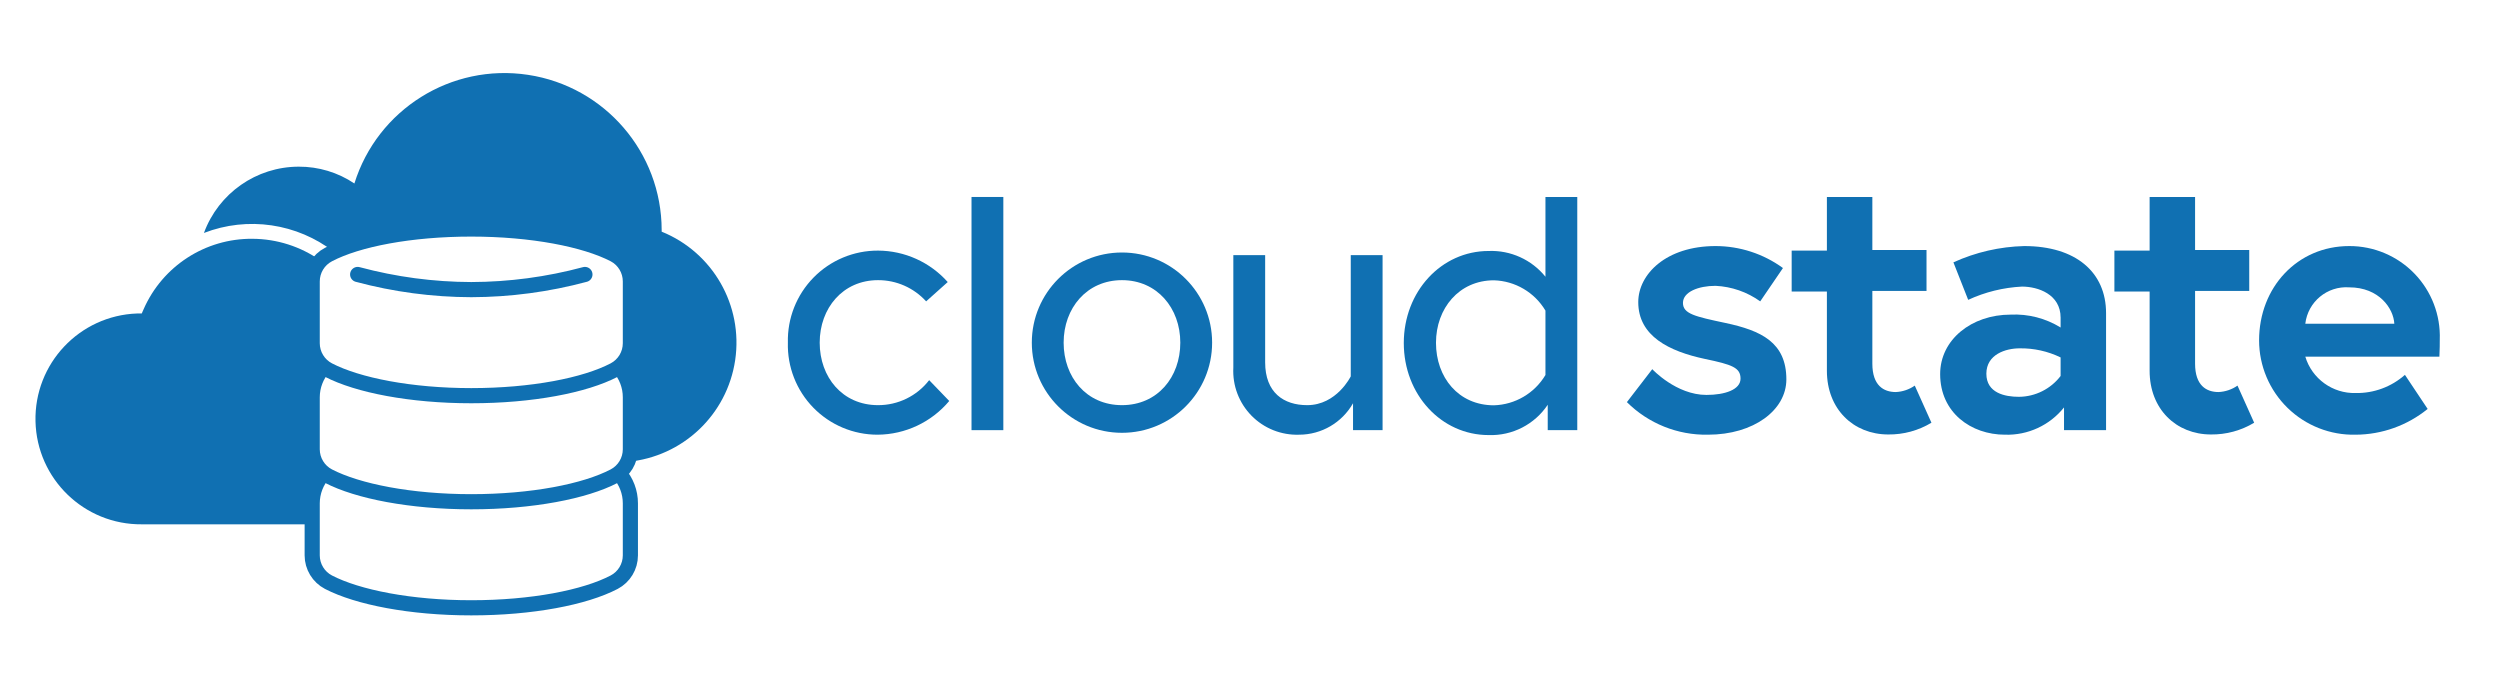
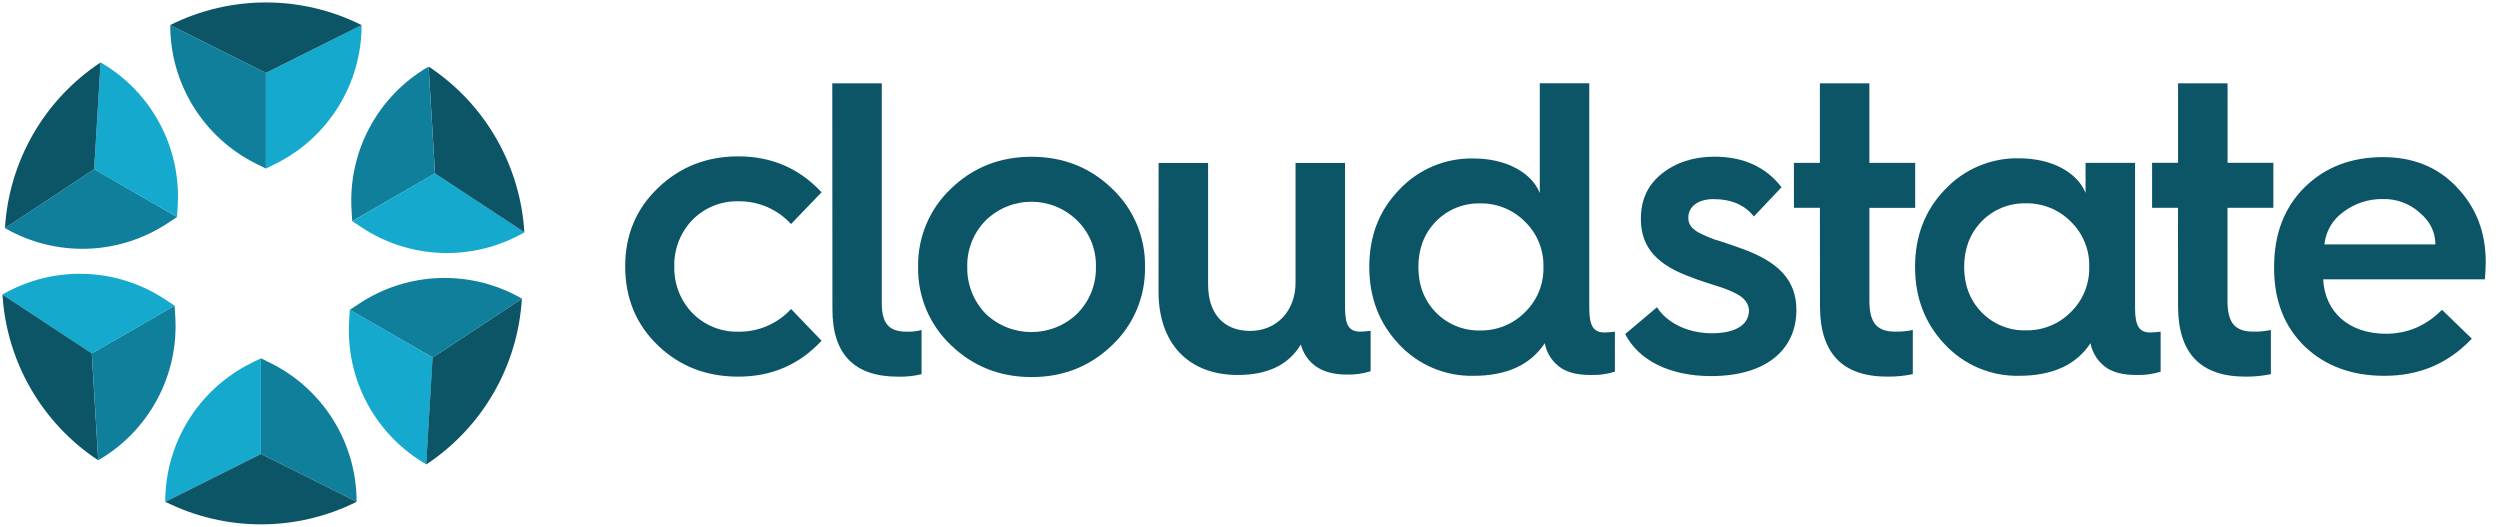
- <svg xmlns="http://www.w3.org/2000/svg" viewBox="0 0 330 90">
-   <g id="Layer_1" data-name="Layer 1">
-     <g id="text">
-       <path d="M125.3,52.93a12.46,12.46,0,0,1-9.45,4.45A11.83,11.83,0,0,1,104,45.23a11.86,11.86,0,0,1,11.9-12.15,12.38,12.38,0,0,1,9.2,4.15l-2.85,2.55a8.54,8.54,0,0,0-6.35-2.8c-4.65,0-7.7,3.7-7.7,8.25s3,8.25,7.7,8.25a8.48,8.48,0,0,0,6.75-3.3Z" fill="#1070b2" />
-       <path d="M128.24,26h4.2V56.78h-4.2Z" fill="#1070b2" />
-       <path d="M160,45.23a11.9,11.9,0,1,1-23.8,0,11.9,11.9,0,1,1,23.8,0Zm-4.2,0c0-4.55-3.05-8.25-7.7-8.25s-7.7,3.7-7.7,8.25,3,8.25,7.7,8.25S155.8,49.78,155.8,45.23Z" fill="#1070b2" />
-       <path d="M162.8,48.53V33.68H167V47.83c0,4,2.45,5.65,5.55,5.65,3.9,0,5.75-3.8,5.75-3.8v-16h4.2v23.1h-3.9V53.23a8.19,8.19,0,0,1-7.1,4.15A8.41,8.41,0,0,1,162.8,48.53Z" fill="#1070b2" />
-       <path d="M204,36.53V26h4.2V56.78H204.3V53.43a9,9,0,0,1-7.8,4c-6.25,0-11.2-5.35-11.2-12.15s4.95-12.15,11.2-12.15A9.18,9.18,0,0,1,204,36.53ZM204,41a8.2,8.2,0,0,0-6.8-4c-4.6,0-7.65,3.7-7.65,8.25s2.95,8.25,7.65,8.25a8.2,8.2,0,0,0,6.8-4Z" fill="#1070b2" />
-       <path d="M218.1,48.73s3.15,3.4,7.15,3.4c2.45,0,4.5-.7,4.5-2.15s-1.1-1.85-4.7-2.6c-4.7-1-8.8-3-8.8-7.5,0-3.7,3.7-7.4,10.2-7.4a15.13,15.13,0,0,1,8.9,2.9l-3,4.4a11,11,0,0,0-5.9-2.05c-2.25,0-4.3.8-4.3,2.25s1.6,1.8,5.6,2.65c4.7,1,8.05,2.55,8.05,7.45,0,4.05-4.3,7.3-10.35,7.3a14.78,14.78,0,0,1-10.7-4.3Z" fill="#1070b2" />
-       <path d="M236.5,33.08h4.65V26h6v7h7.15v5.4h-7.15V48c0,2.9,1.5,3.75,3.1,3.75a4.75,4.75,0,0,0,2.5-.85l2.2,4.9a10.79,10.79,0,0,1-5.7,1.55c-4.6,0-8.1-3.35-8.1-8.4V38.48H236.5Z" fill="#1070b2" />
-       <path d="M278,41.33V56.78h-5.55v-3a9.59,9.59,0,0,1-7.8,3.6c-4.45,0-8.55-2.9-8.55-8,0-4.55,4.15-7.85,9.3-7.85a11.52,11.52,0,0,1,6.6,1.7V41.93c0-3.1-3-4.1-5.1-4.1a19.24,19.24,0,0,0-7.1,1.75l-1.95-4.95a24,24,0,0,1,9.35-2.15C274,32.48,278,35.93,278,41.33Zm-6,8.3V47.18a12,12,0,0,0-5.4-1.2c-1.85,0-4.4.8-4.4,3.35s2.45,3.05,4.3,3.05A7,7,0,0,0,272,49.63Z" fill="#1070b2" />
-       <path d="M279.1,33.08h4.65V26h6v7h7.15v5.4h-7.15V48c0,2.9,1.5,3.75,3.1,3.75a4.75,4.75,0,0,0,2.5-.85l2.2,4.9a10.79,10.79,0,0,1-5.7,1.55c-4.6,0-8.1-3.35-8.1-8.4V38.48H279.1Z" fill="#1070b2" />
-       <path d="M322.05,44.83c0,.45,0,1.35-.05,2.25H304.3a6.76,6.76,0,0,0,6.65,4.8,9.54,9.54,0,0,0,6.5-2.4l3,4.5a15.18,15.18,0,0,1-9.5,3.4A12.46,12.46,0,0,1,298.2,44.93c0-7,5.05-12.45,11.9-12.45A11.92,11.92,0,0,1,322.05,44.83Zm-6-2.1c-.1-2-2-4.8-5.95-4.8a5.45,5.45,0,0,0-5.8,4.8Z" fill="#1070b2" />
-     </g>
-     <g id="icon">
-       <path d="M41.21,66.44a6,6,0,0,1,1.53-4h0a4,4,0,0,1-1.53-3.13V52.44a6,6,0,0,1,1.53-4h0a4,4,0,0,1-1.53-3.13V37.15a4,4,0,0,1,1.11-2.75,15.7,15.7,0,0,0-9-2.88,15.54,15.54,0,0,0-14.36,9.29l-.25.57-.62,0a13.92,13.92,0,0,0,.64,27.83H41.21Z" fill="#1070b2" />
-       <path d="M87.34,30.54v-.17a20.75,20.75,0,0,0-40.56-6.15A13.06,13.06,0,0,0,39.43,22a13.35,13.35,0,0,0-12.51,8.75,17.64,17.64,0,0,1,17.19,2.52c4-1.81,10.6-3,18.1-3,8,0,15,1.35,18.86,3.37a4,4,0,0,1,2.14,3.55v8.16a4,4,0,0,1-1.52,3.13,6,6,0,0,1,1.52,4v6.87a4,4,0,0,1-.35,1.61,15.8,15.8,0,0,0,4.48-30.38Z" fill="#1070b2" />
-       <path d="M42.74,62.44a6,6,0,0,0-1.53,4v6.87a4,4,0,0,0,2.15,3.54c3.86,2,10.86,3.38,18.85,3.38s15-1.36,18.86-3.38a4,4,0,0,0,2.14-3.54V66.44a6,6,0,0,0-1.52-4" fill="none" stroke="#1070b2" stroke-linejoin="round" stroke-width="2" />
-       <path d="M42.74,48.44a6,6,0,0,0-1.53,4v6.87a4,4,0,0,0,2.15,3.54c3.86,2,10.86,3.38,18.85,3.38s15-1.36,18.86-3.38a4,4,0,0,0,2.14-3.54V52.44a6,6,0,0,0-1.52-4" fill="none" stroke="#1070b2" stroke-linejoin="round" stroke-width="2" />
-       <path d="M83.21,37.15a4,4,0,0,0-2.14-3.55c-3.86-2-10.86-3.37-18.86-3.37s-15,1.35-18.85,3.37a4,4,0,0,0-2.15,3.55v8.16a4,4,0,0,0,2.15,3.54c3.86,2,10.86,3.38,18.85,3.38s15-1.36,18.86-3.38a4,4,0,0,0,2.14-3.54Z" fill="none" stroke="#1070b2" stroke-linejoin="round" stroke-width="2" />
-       <path d="M77.21,36.23a58.4,58.4,0,0,1-15,2,58.5,58.5,0,0,1-15-2" fill="none" stroke="#1070b2" stroke-linecap="round" stroke-linejoin="round" stroke-width="2" />
-     </g>
+ <svg xmlns="http://www.w3.org/2000/svg" id="cloudstate-logo" viewBox="0 0 1006 212">
+   <g id="cloudstate">
+     <path d="M330.6,77.37,318.31,90.15A28.14,28.14,0,0,0,297.07,81a25,25,0,0,0-18.43,7.48,26.06,26.06,0,0,0-7.3,18.75A26,26,0,0,0,278.65,126a25,25,0,0,0,18.42,7.47,28.16,28.16,0,0,0,21.25-9.13l12.28,12.78c-9,9.63-20.08,14.44-33.53,14.44-12.78,0-23.57-4.14-32.37-12.61s-13.11-19.09-13.12-31.7,4.32-23.08,13.12-31.55,19.58-12.78,32.36-12.78C310.51,62.93,321.63,67.74,330.6,77.37Z" fill="#0b5567" />
+     <path d="M334.91,33.54h19.92v88.31c0,8.14,2.66,11.62,10,11.62a21.18,21.18,0,0,0,6-.66v17.76a35.9,35.9,0,0,1-9.46,1c-17.6,0-26.4-9-26.4-27.06Z" fill="#0b5567" />
+     <path d="M369.45,107.41a42.22,42.22,0,0,1,13.27-31.54c8.8-8.47,19.59-12.79,32.37-12.79s23.57,4.32,32.37,12.78a42.25,42.25,0,0,1,13.29,31.54,42.24,42.24,0,0,1-13.28,31.54c-8.8,8.47-19.59,12.79-32.37,12.79s-23.57-4.32-32.37-12.78A42.24,42.24,0,0,1,369.45,107.41Zm64.07,18.75A25.8,25.8,0,0,0,441,107.4a25.14,25.14,0,0,0-7.47-18.59,26.27,26.27,0,0,0-37,0,25.7,25.7,0,0,0-7.3,18.6,26.29,26.29,0,0,0,7.31,18.75,26.66,26.66,0,0,0,37,0Z" fill="#0b5567" />
+     <path d="M466.22,65.57h19.92v49c0,11.46,6.14,18.6,16.93,18.59,10.63,0,18.26-8,18.26-19.42V65.56h19.92v58.26c0,7.14,1.66,9.63,6.14,9.63a40,40,0,0,0,4.15-.33v16.27a28.82,28.82,0,0,1-9.8,1.33c-5.14,0-9.13-1.16-12.28-3.32a15.61,15.61,0,0,1-6-8.8c-4.81,8.13-13.28,12.29-25.4,12.29-19.92,0-31.87-12.78-31.87-33.53Z" fill="#0b5567" />
+     <path d="M619.61,77.67V33.51h19.92V124c0,7.14,1.66,9.79,6.15,9.79a40.4,40.4,0,0,0,4.15-.33v16.1a28.82,28.82,0,0,1-9.8,1.33c-4.81,0-8.63-.83-11.62-2.65a15.39,15.39,0,0,1-6.8-10.13c-5.81,8.8-15.44,13.12-28.72,13.12A39.77,39.77,0,0,1,563,138.6c-8-8.47-12-18.76-12-31.21s4-22.74,12-31a39.74,39.74,0,0,1,29.88-12.62C606.33,63.73,616.45,69.7,619.61,77.67Zm-6,48a24.39,24.39,0,0,0,7.47-18.26,24.47,24.47,0,0,0-7.48-18.26,24.78,24.78,0,0,0-18.09-7.3,24,24,0,0,0-17.76,7.31c-4.65,4.81-7,11-7,18.26s2.32,13.44,7,18.26a24.07,24.07,0,0,0,17.76,7.3A24.79,24.79,0,0,0,613.64,125.64Z" fill="#0b5567" />
+     <path d="M666.76,123.64c3.82,6,12,10.46,22.08,10.46,10.46,0,14.94-4,14.94-9.13,0-2.82-2-5.15-4.82-6.64a42.38,42.38,0,0,0-7.8-3.15c-2.49-.83-7.47-2.33-10.29-3.49-13.45-4.81-20.59-11.62-20.59-23.57,0-7.8,2.82-13.78,8.47-18.26s12.78-6.81,21.08-6.81c11.78,0,20.75,4.15,27.06,12.28L705.76,87.12c-3.65-4.65-9.13-7-16.26-7-6.15,0-10.13,3-10.13,7.47,0,2.82,1.49,4.32,3.82,5.81a55,55,0,0,0,6.81,3c2.49.66,7.13,2.32,10.45,3.48,15.44,5.48,22.42,12.95,22.42,24.9,0,15.44-11.62,26.56-34.36,26.56-16.77,0-29.22-6.47-34.53-16.92Z" fill="#0b5567" />
+     <path d="M732.33,83.63H721.87V65.54h10.45v-32h19.92v32h18.43v18.1H752.25V121c0,9.13,3.16,12.45,10.46,12.45a31,31,0,0,0,7-.67v17.77a46.17,46.17,0,0,1-10.29,1c-18.09,0-27.06-9.46-27.06-28.38Z" fill="#0b5567" />
+     <path d="M839.23,77.64V65.53h19.92V124c0,7.13,1.66,9.79,6.14,9.79,1.16,0,2.66-.17,4.15-.33v16.1a28.8,28.8,0,0,1-9.79,1.33c-4.82,0-8.64-.83-11.62-2.66a15.37,15.37,0,0,1-6.81-10.12c-5.81,8.8-15.44,13.11-28.72,13.11a39.72,39.72,0,0,1-29.88-12.61c-8-8.46-12-18.75-12-31.2s4-22.75,11.94-31.05A39.77,39.77,0,0,1,812.5,63.7C826,63.7,836.08,69.68,839.23,77.64Zm-6,48a24.42,24.42,0,0,0,7.47-18.26,24.39,24.39,0,0,0-7.47-18.26,24.78,24.78,0,0,0-18.1-7.3,24,24,0,0,0-17.76,7.3c-4.65,4.82-7,11-7,18.26s2.33,13.45,7,18.26a24,24,0,0,0,17.77,7.3A24.8,24.8,0,0,0,833.26,125.62Z" fill="#0b5567" />
+     <path d="M876.42,83.62H866V65.52h10.45v-32h19.92v32h18.43V83.61H896.34V121c0,9.13,3.16,12.45,10.46,12.45a31,31,0,0,0,7-.66v17.76a46.12,46.12,0,0,1-10.29,1c-18.09,0-27.06-9.46-27.06-28.39Z" fill="#0b5567" />
+     <path d="M915.1,107.35c0-13.28,4.15-23.91,12.28-32,8.3-8.14,18.76-12.12,31.54-12.12,12.12,0,22.08,4,29.71,12.11,7.81,8.14,11.62,18.1,11.63,30.05,0,2.49-.17,4.81-.34,7H934.85c.67,13.28,10.46,21.91,25.24,21.91,8.63,0,16.1-3.16,22.57-9.63l12,11.61c-9.47,10-21.08,14.95-35.19,14.95-13.12,0-23.91-4-32-11.78S915.1,121.13,915.1,108Zm64.9-9c0-5-2.16-9.3-6.31-12.78a21.43,21.43,0,0,0-14.77-5.48,25.75,25.75,0,0,0-16.1,5.31,18.23,18.23,0,0,0-7.47,12.95Z" fill="#0b5567" />
+   </g>
+   <g id="icon">
+     <path d="M105,144.18l4.06,2a62.28,62.28,0,0,1,34.44,55.7h0L105,182.67Z" fill="#107f9b" />
+     <path d="M66.53,201.91,105,182.67V144.18l-4.07,2a62.29,62.29,0,0,0-34.44,55.7Z" fill="#15a9ce" />
+     <path d="M143.54,201.91h0L105,182.67,66.53,201.91h0A86.1,86.1,0,0,0,143.54,201.91Z" fill="#0b5567" />
+     <path d="M107,67.82l-4.06-2a62.28,62.28,0,0,1-34.44-55.7h0L107,29.33Z" fill="#107f9b" />
+     <path d="M145.47,10.09,107,29.33V67.82l4.07-2a62.29,62.29,0,0,0,34.44-55.7Z" fill="#15a9ce" />
+     <path d="M68.46,10.09h0L107,29.33l38.51-19.24h0A86.1,86.1,0,0,0,68.46,10.09Z" fill="#0b5567" />
+     <path d="M71.24,87.33l-3.8,2.5A62.33,62.33,0,0,1,2,91.79H2L37.89,68.08Z" fill="#107f9b" />
+     <path d="M40.47,25.13l-2.58,43L71.24,87.33l.27-4.54a62.28,62.28,0,0,0-31-57.66Z" fill="#15a9ce" />
+     <path d="M2,91.79H2L37.89,68.08l2.58-42.95h0A86.05,86.05,0,0,0,2,91.79Z" fill="#0b5567" />
+     <path d="M140.76,124.67l3.8-2.5a62.33,62.33,0,0,1,65.48-2h0l-35.93,23.71Z" fill="#107f9b" />
+     <path d="M171.53,186.87l2.58-43-33.35-19.25-.27,4.54a62.28,62.28,0,0,0,31,57.66Z" fill="#15a9ce" />
+     <path d="M210,120.21h0l-35.93,23.71-2.58,43h0A86.05,86.05,0,0,0,210,120.21Z" fill="#0b5567" />
+     <path d="M70.27,123l.27,4.53a62.27,62.27,0,0,1-31,57.67h0l-2.58-43Z" fill="#107f9b" />
+     <path d="M1,118.54l35.93,23.71L70.27,123l-3.79-2.5a62.33,62.33,0,0,0-65.48-2Z" fill="#15a9ce" />
+     <path d="M39.51,185.21h0l-2.58-43L1,118.54H1A86.06,86.06,0,0,0,39.51,185.21Z" fill="#0b5567" />
+     <path d="M141.73,89l-.27-4.53a62.27,62.27,0,0,1,31-57.67h0l2.58,43Z" fill="#107f9b" />
+     <path d="M211,93.46,175.07,69.75,141.73,89l3.79,2.5a62.33,62.33,0,0,0,65.48,2Z" fill="#15a9ce" />
+     <path d="M172.49,26.79h0l2.58,43L211,93.46h0A86.06,86.06,0,0,0,172.49,26.79Z" fill="#0b5567" />
  </g>
</svg>
